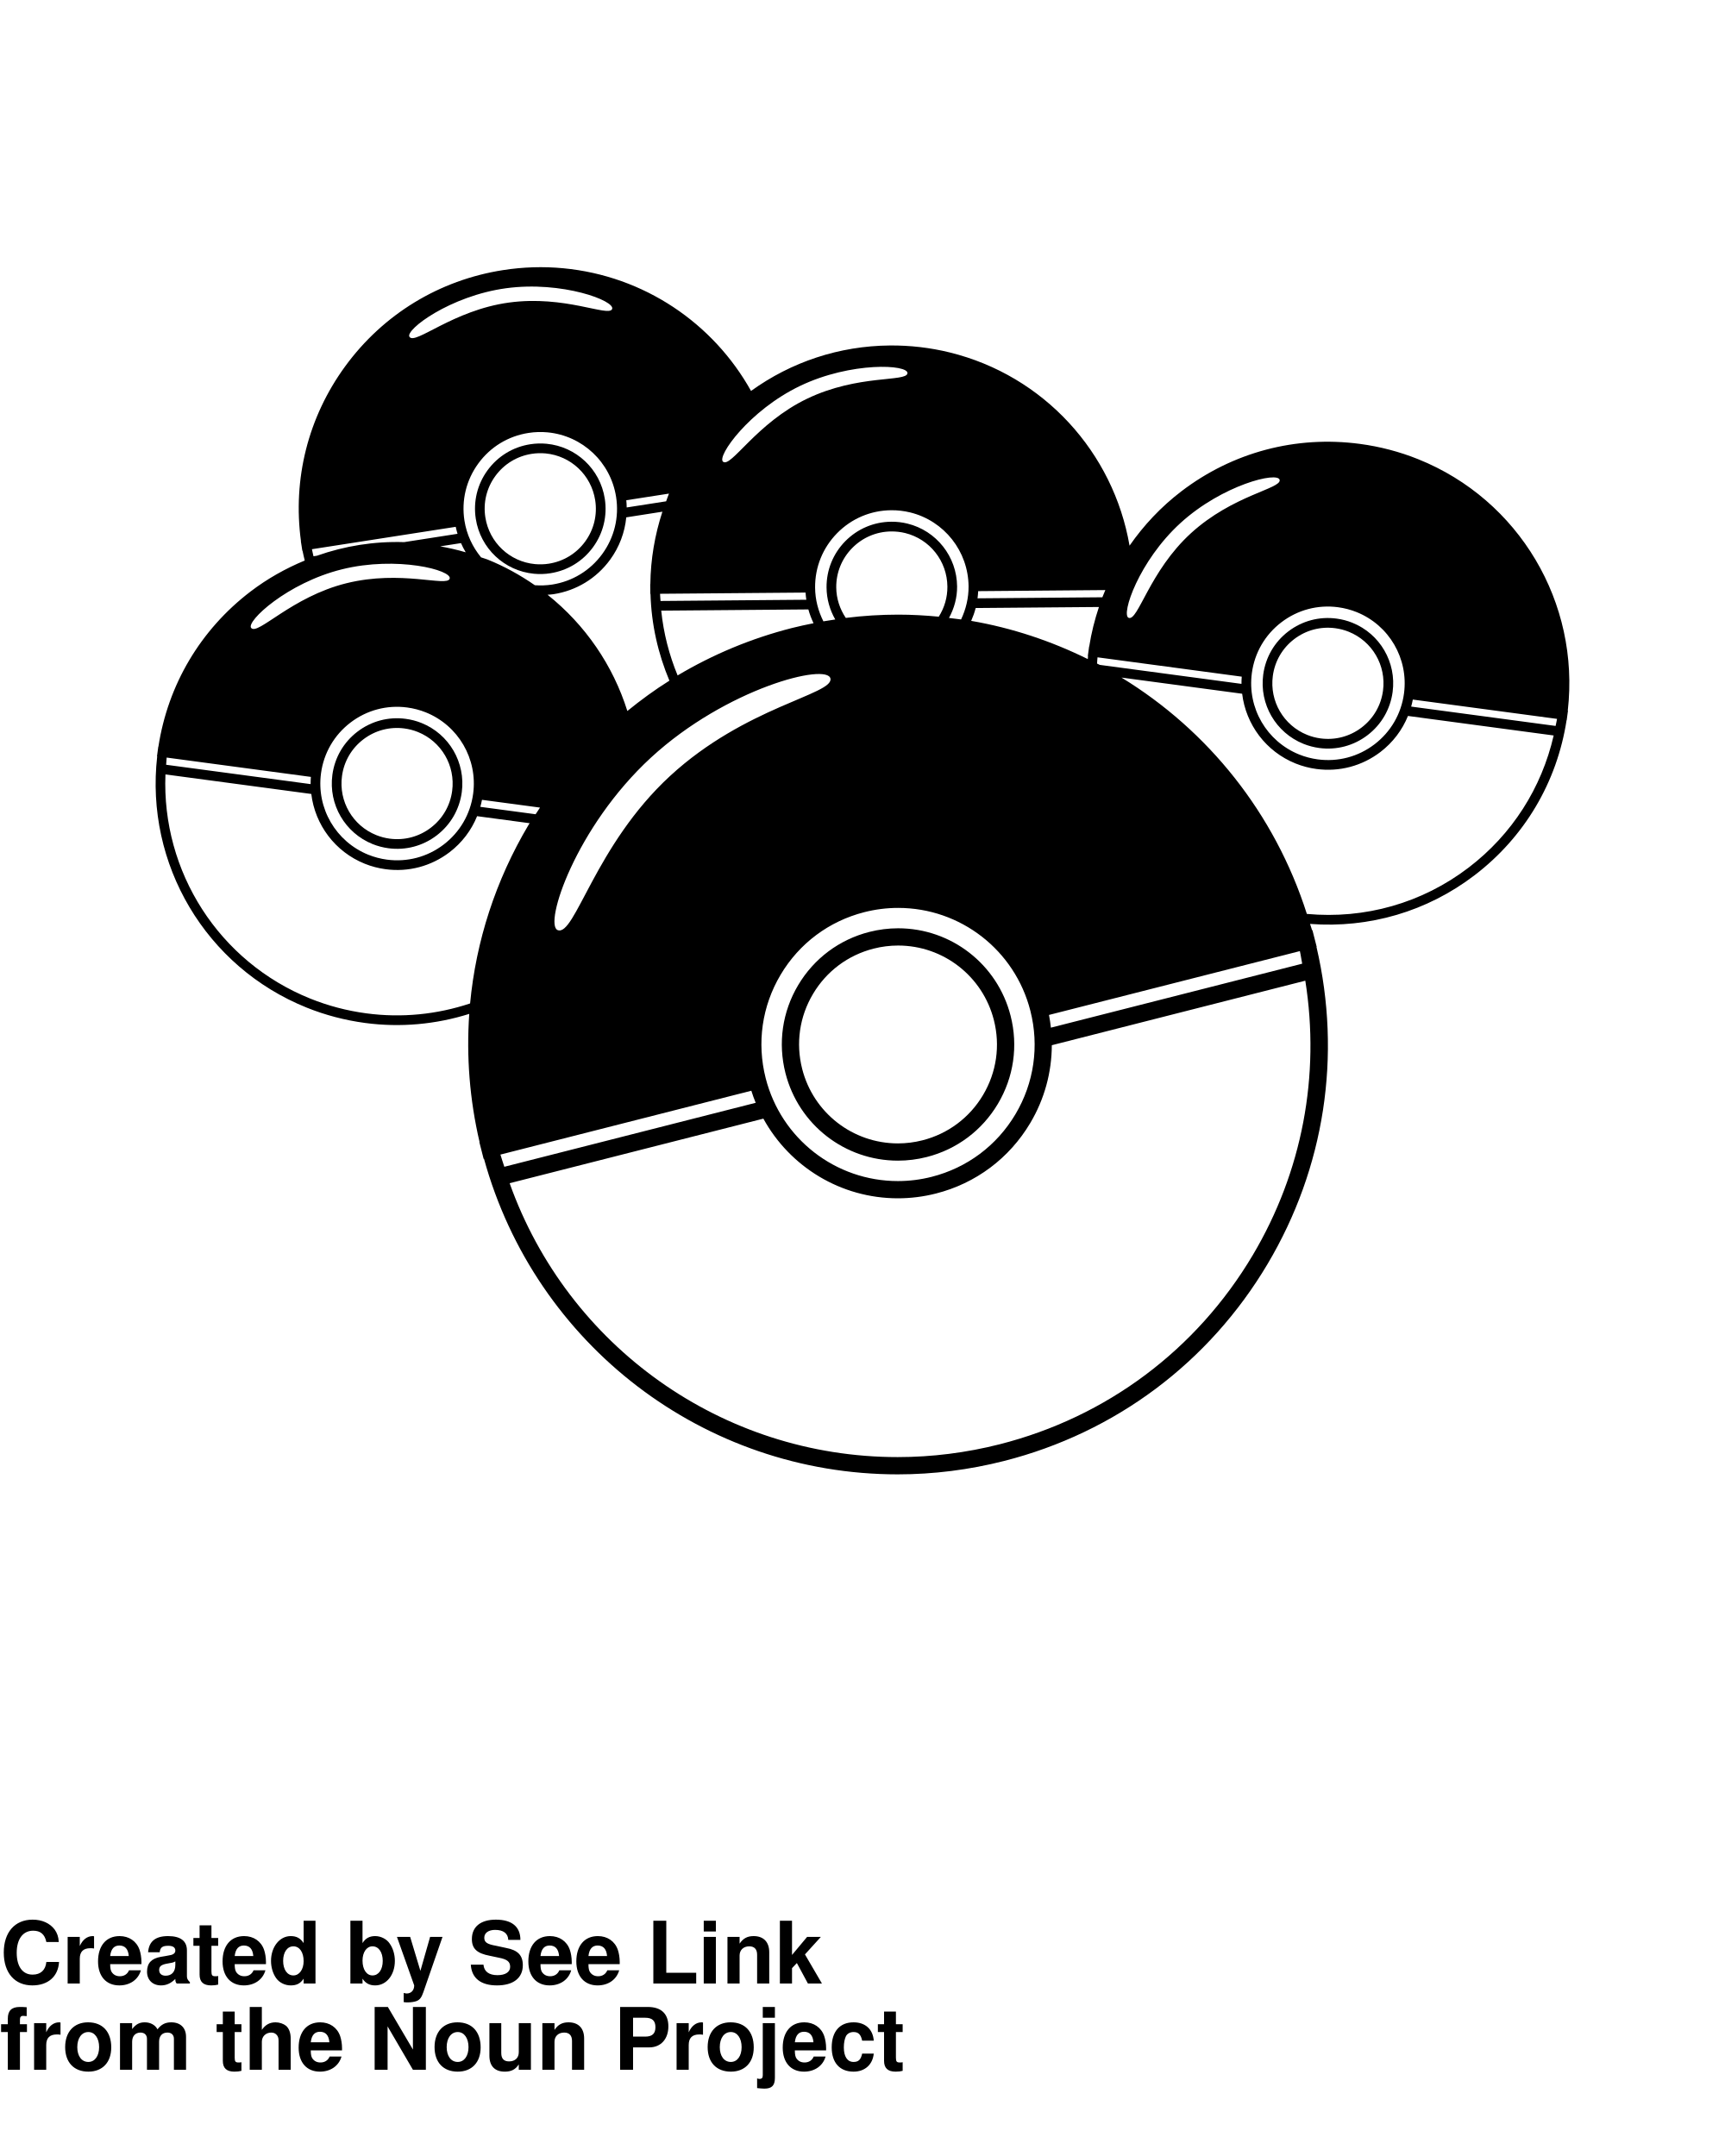
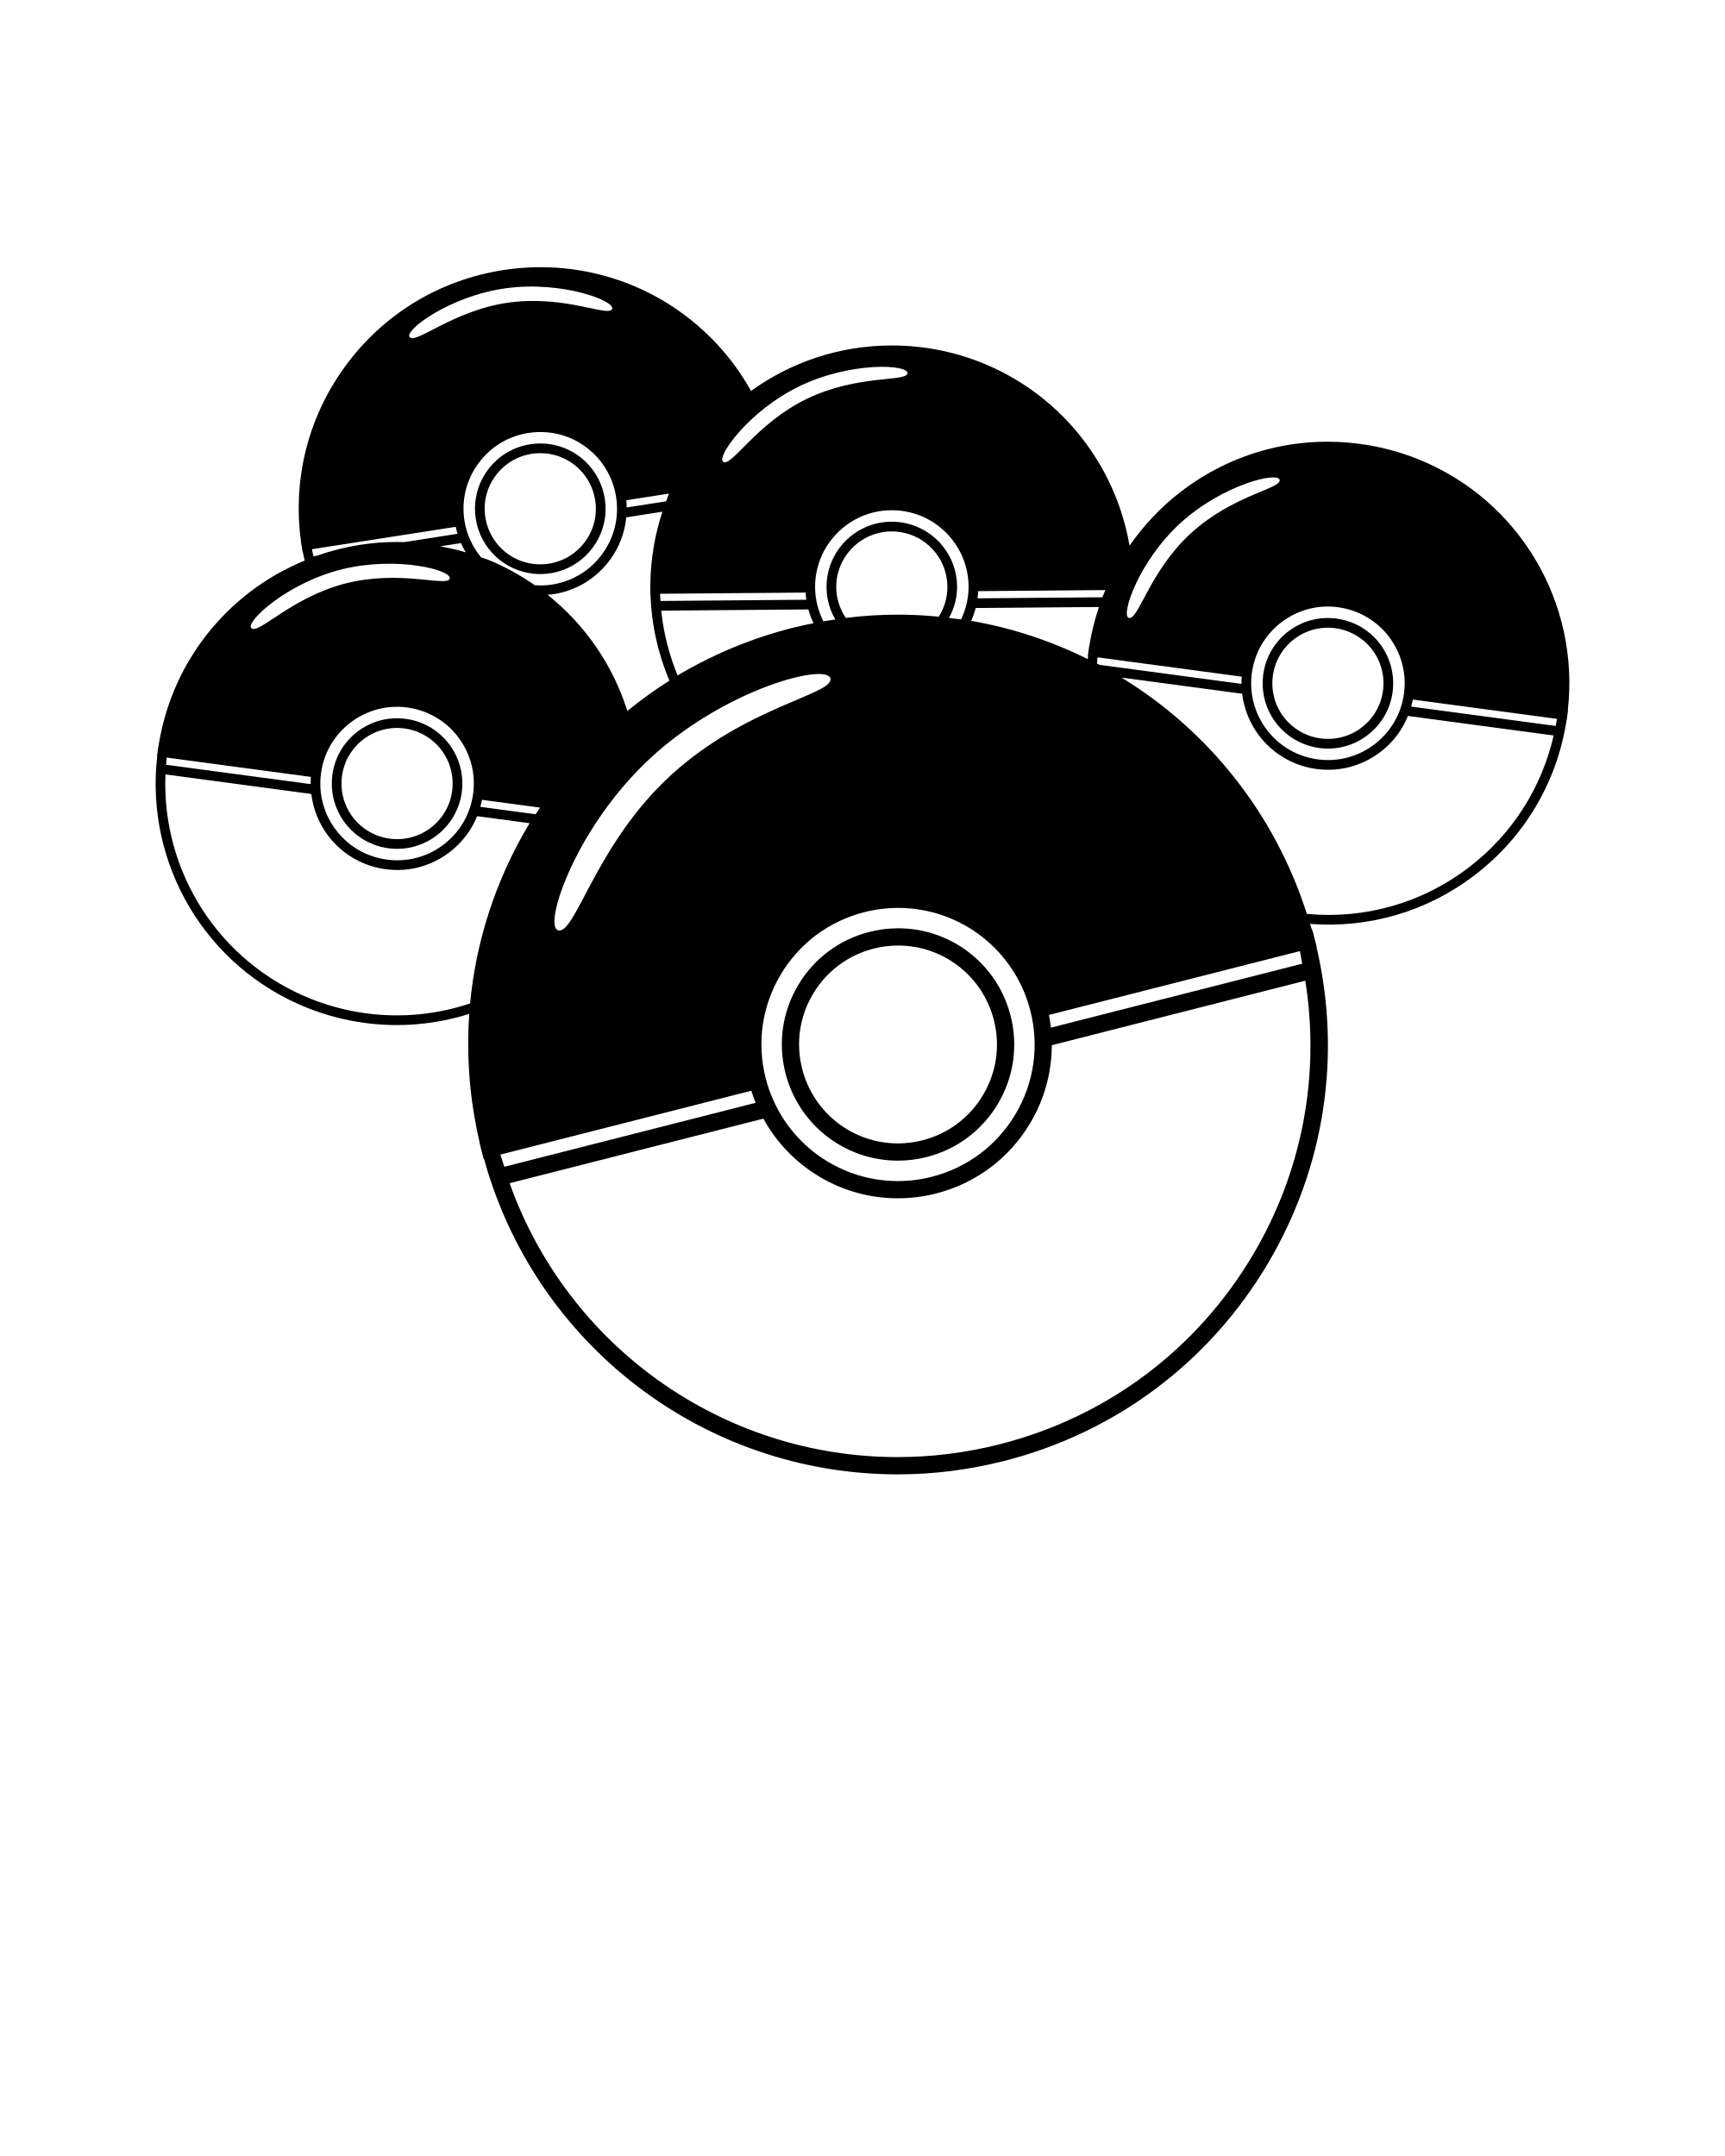
<svg xmlns="http://www.w3.org/2000/svg" version="1.1" x="0px" y="0px" viewBox="0 0 100 125" enable-background="new 0 0 100 100" xml:space="preserve">
  <path d="M52.055,67.292c0.559,0,1.12-0.071,1.667-0.21c1.743-0.443,3.209-1.54,4.128-3.086s1.18-3.358,0.736-5.102  c-0.76-2.987-3.442-5.074-6.521-5.074c-0.559,0-1.12,0.071-1.667,0.21c-1.743,0.443-3.209,1.54-4.128,3.086s-1.18,3.358-0.736,5.102  C46.294,65.206,48.976,67.292,52.055,67.292z M47.13,57.627c0.782-1.317,2.03-2.25,3.515-2.628c0.466-0.119,0.943-0.179,1.419-0.179  c2.622,0,4.905,1.777,5.552,4.321c0.378,1.484,0.155,3.027-0.627,4.344c-0.782,1.317-2.03,2.25-3.515,2.628  c-0.466,0.119-0.943,0.179-1.419,0.179c-2.622,0-4.905-1.777-5.552-4.321C46.125,60.487,46.347,58.944,47.13,57.627z" />
  <path d="M19.268,44.926c-0.23,1.717,0.73,3.367,2.335,4.013c0.292,0.117,0.599,0.198,0.913,0.24c1.002,0.134,1.996-0.13,2.8-0.744  c0.803-0.613,1.319-1.503,1.454-2.505c0.23-1.717-0.73-3.368-2.335-4.013c-0.292-0.118-0.599-0.198-0.914-0.24  c-1.001-0.135-1.996,0.13-2.799,0.743C19.918,43.034,19.402,43.924,19.268,44.926z M21.063,42.867  c0.684-0.522,1.531-0.747,2.384-0.632c0.268,0.036,0.529,0.104,0.777,0.204c1.367,0.55,2.185,1.955,1.988,3.418  c-0.114,0.853-0.554,1.611-1.238,2.133s-1.531,0.747-2.384,0.633c-0.268-0.036-0.529-0.105-0.777-0.205  c-1.367-0.55-2.185-1.955-1.988-3.418C19.938,44.147,20.378,43.389,21.063,42.867z" />
  <path d="M75.565,43.127c0.292,0.117,0.599,0.198,0.913,0.24c1.002,0.134,1.996-0.13,2.8-0.744c0.803-0.613,1.319-1.503,1.454-2.505  c0.23-1.717-0.73-3.368-2.335-4.013c-0.292-0.118-0.599-0.198-0.914-0.24c-1.001-0.135-1.996,0.13-2.799,0.743  c-0.803,0.613-1.319,1.503-1.454,2.506C73,40.831,73.96,42.481,75.565,43.127z M73.787,39.188c0.114-0.853,0.554-1.611,1.238-2.133  s1.531-0.747,2.384-0.632c0.268,0.036,0.529,0.104,0.777,0.204c1.367,0.55,2.185,1.955,1.988,3.418  c-0.114,0.853-0.554,1.611-1.238,2.133s-1.531,0.747-2.384,0.633c-0.268-0.036-0.529-0.105-0.777-0.205  C74.408,42.056,73.591,40.651,73.787,39.188z" />
  <path d="M30.959,33.265c0.313,0.03,0.63,0.021,0.944-0.029c0.999-0.156,1.877-0.691,2.474-1.508  c0.596-0.815,0.838-1.816,0.683-2.815c-0.266-1.712-1.656-3.022-3.378-3.185c-0.313-0.03-0.63-0.02-0.944,0.029  c-0.999,0.155-1.876,0.691-2.473,1.507c-0.596,0.816-0.838,1.816-0.683,2.815C27.847,31.791,29.237,33.101,30.959,33.265z   M28.717,27.596c0.508-0.695,1.256-1.151,2.107-1.283c0.267-0.042,0.537-0.05,0.803-0.025c1.467,0.139,2.65,1.255,2.877,2.713  c0.133,0.85-0.074,1.702-0.582,2.397c-0.507,0.694-1.255,1.15-2.106,1.283c-0.267,0.042-0.538,0.049-0.804,0.024  c-1.466-0.139-2.649-1.254-2.876-2.713C28.003,29.142,28.209,28.291,28.717,27.596z" />
  <path d="M82.218,26.625c-1.078-0.434-2.215-0.733-3.377-0.888c-3.708-0.497-7.387,0.479-10.359,2.75  c-1.178,0.9-2.179,1.967-3.001,3.15c-0.934-5.41-4.963-9.861-10.428-11.204c-1.128-0.278-2.296-0.413-3.469-0.403  c-2.933,0.024-5.714,0.955-8.046,2.636c-2.191-3.932-6.202-6.669-10.884-7.113c-1.157-0.11-2.332-0.074-3.49,0.107  c-3.696,0.576-6.947,2.557-9.153,5.578c-2.15,2.945-3.053,6.534-2.564,10.138l-0.007,0l0.044,0.277l0.042,0.278l0.012-0.002  c0.034,0.193,0.086,0.379,0.128,0.569c-1.108,0.46-2.169,1.053-3.147,1.801c-2.898,2.213-4.783,5.398-5.336,8.992L9.176,43.29  l-0.037,0.279l-0.038,0.279l0.012,0.001c-0.712,6.252,2.815,12.217,8.668,14.571c1.078,0.434,2.215,0.732,3.377,0.888  c2.064,0.277,4.115,0.081,6.045-0.525c-0.172,2.464,0.021,4.964,0.598,7.433l-0.012,0.003l0.124,0.485l0.123,0.484l0.021-0.005  c2.978,10.794,12.76,18.297,23.984,18.297c2.068,0,4.143-0.261,6.166-0.776c6.45-1.642,11.875-5.697,15.274-11.418  c3.314-5.578,4.31-12.087,2.837-18.387l0.012-0.003l-0.124-0.485l-0.123-0.484l-0.021,0.005c-0.034-0.124-0.081-0.242-0.117-0.365  c3.425,0.259,6.783-0.718,9.535-2.82c2.898-2.213,4.783-5.398,5.336-8.992l0.007,0.001l0.037-0.279l0.038-0.278l-0.012-0.002  C91.598,34.943,88.071,28.979,82.218,26.625z M77.572,35.206c0.37,0.05,0.731,0.145,1.073,0.282c1.887,0.759,3.017,2.7,2.746,4.719  c-0.158,1.178-0.765,2.224-1.709,2.946c-0.945,0.721-2.113,1.031-3.292,0.874c-0.37-0.05-0.731-0.145-1.073-0.282  c-1.887-0.759-3.017-2.7-2.746-4.719c0.158-1.178,0.765-2.224,1.709-2.945C75.225,35.358,76.394,35.048,77.572,35.206z   M68.435,30.323c2.418-2.207,5.666-3.013,5.749-2.493c0.082,0.508-2.721,0.875-5.14,3.081c-2.418,2.206-3.07,5.132-3.619,4.908  C64.979,35.637,66.016,32.529,68.435,30.323z M63.598,38.472c0.008-0.121,0.012-0.241,0.026-0.362l8.361,1.121  c-0.011,0.14-0.016,0.279-0.015,0.418l-8.215-1.101C63.704,38.521,63.649,38.499,63.598,38.472z M75.355,55.143  c0.057,0.243,0.085,0.487,0.134,0.73l-14.567,3.708c-0.028-0.246-0.063-0.492-0.111-0.737L75.355,55.143z M56.706,34.273  l7.371-0.062c-0.058,0.139-0.119,0.277-0.172,0.418l-7.236,0.06C56.686,34.552,56.699,34.413,56.706,34.273z M56.56,35.252  l7.146-0.06c-0.245,0.74-0.44,1.501-0.562,2.287l-0.007-0.001l-0.037,0.279l-0.038,0.279l0.012,0.001  c-0.007,0.059-0.007,0.117-0.013,0.175c-2.113-1.043-4.38-1.806-6.76-2.215C56.406,35.755,56.496,35.508,56.56,35.252z   M48.143,39.349c0.153,0.92-4.928,1.612-9.295,5.637c-4.367,4.024-5.523,9.339-6.521,8.938c-0.811-0.326,1.042-5.975,5.409-9.999  C42.104,39.9,47.986,38.408,48.143,39.349z M39.282,39.16c-0.487-1.183-0.816-2.443-0.95-3.756l8.53-0.071  c0.075,0.278,0.18,0.542,0.299,0.8c-0.417,0.084-0.834,0.172-1.249,0.277C43.547,37.012,41.323,37.945,39.282,39.16z M45.253,56.513  c1.08-1.818,2.804-3.106,4.853-3.628c0.643-0.164,1.302-0.247,1.959-0.247c3.62,0,6.772,2.453,7.667,5.966  c0.521,2.049,0.214,4.179-0.866,5.997c-1.08,1.818-2.804,3.106-4.853,3.628c-0.643,0.164-1.302,0.247-1.959,0.247  c-3.62,0-6.772-2.453-7.667-5.966C43.866,60.46,44.173,58.331,45.253,56.513z M48.478,34.06c-0.008-0.86,0.321-1.673,0.924-2.286  c0.604-0.614,1.41-0.956,2.271-0.962c0.27-0.002,0.539,0.029,0.798,0.092c1.431,0.352,2.438,1.627,2.45,3.104  c0.006,0.628-0.172,1.228-0.5,1.746c-0.773-0.073-1.554-0.119-2.343-0.119c-1.017,0-2.034,0.064-3.047,0.19  C48.689,35.313,48.483,34.709,48.478,34.06z M56.149,33.996c0.005,0.677-0.154,1.324-0.434,1.919  c-0.232-0.034-0.467-0.06-0.701-0.088c0.302-0.556,0.476-1.175,0.47-1.826c-0.014-1.732-1.197-3.231-2.878-3.644  c-0.305-0.075-0.621-0.112-0.938-0.109c-1.01,0.008-1.957,0.41-2.667,1.13c-0.708,0.721-1.094,1.675-1.085,2.686  c0.005,0.669,0.189,1.301,0.505,1.852c-0.23,0.034-0.459,0.068-0.688,0.108c-0.298-0.594-0.476-1.256-0.481-1.955  c-0.01-1.188,0.444-2.309,1.277-3.157c0.833-0.848,1.947-1.32,3.135-1.33c0.373-0.003,0.744,0.04,1.103,0.128  C54.74,30.197,56.132,31.959,56.149,33.996z M46.382,22.374c2.952-1.415,6.293-1.25,6.224-0.729c-0.068,0.51-2.858,0.052-5.81,1.467  c-2.952,1.415-4.42,4.028-4.881,3.656C41.54,26.466,43.429,23.789,46.382,22.374z M46.699,34.356  c0.009,0.141,0.024,0.279,0.044,0.416l-8.451,0.071c-0.008-0.139-0.025-0.277-0.029-0.417L46.699,34.356z M38.781,28.618  c-0.061,0.147-0.108,0.299-0.165,0.447l-2.286,0.356c-0.002-0.139-0.009-0.278-0.023-0.418L38.781,28.618z M38.4,29.667  c-0.438,1.342-0.683,2.753-0.699,4.202l-0.007,0l0.003,0.281l0.001,0.282l0.012,0c0.05,1.771,0.439,3.467,1.096,5.031  c-0.851,0.533-1.659,1.126-2.438,1.759c-0.83-2.645-2.438-4.996-4.626-6.74c0.117-0.01,0.234-0.015,0.35-0.033  c1.322-0.206,2.485-0.915,3.275-1.996c0.535-0.732,0.852-1.579,0.938-2.458L38.4,29.667z M34.913,32.121  c-0.701,0.959-1.733,1.588-2.908,1.771c-0.332,0.051-0.667,0.061-0.999,0.038c-0.847-0.587-1.762-1.096-2.75-1.493  c-0.12-0.048-0.247-0.077-0.368-0.122c-0.492-0.599-0.838-1.325-0.964-2.133c-0.183-1.174,0.103-2.349,0.803-3.309  c0.701-0.961,1.733-1.59,2.908-1.772c0.369-0.058,0.742-0.069,1.109-0.034c2.025,0.192,3.659,1.732,3.972,3.745  C35.899,29.986,35.614,31.16,34.913,32.121z M31.305,46.822c-0.085,0.129-0.172,0.255-0.255,0.386l-3.205-0.429  c0.037-0.134,0.07-0.27,0.096-0.407L31.305,46.822z M27.429,46.019c-0.158,1.178-0.765,2.224-1.709,2.946  c-0.945,0.721-2.113,1.031-3.292,0.874c-0.37-0.05-0.731-0.145-1.073-0.282c-1.887-0.759-3.017-2.7-2.746-4.719  c0.158-1.178,0.765-2.224,1.709-2.945c0.945-0.722,2.113-1.032,3.292-0.874c0.37,0.05,0.731,0.145,1.073,0.282  C26.57,42.06,27.699,44,27.429,46.019z M26.998,32.021c-0.485-0.144-0.979-0.255-1.479-0.345l1.205-0.188  C26.804,31.672,26.897,31.849,26.998,32.021z M29.335,16.712c3.243-0.443,6.374,0.736,6.148,1.212  c-0.221,0.464-2.737-0.825-5.98-0.382c-3.243,0.443-5.441,2.481-5.766,1.986C23.474,19.125,26.092,17.154,29.335,16.712z   M26.419,30.544c0.029,0.138,0.064,0.272,0.104,0.405l-3.092,0.482c-1.736-0.055-3.444,0.219-5.058,0.789l-0.2,0.031  c-0.028-0.137-0.065-0.271-0.09-0.409L26.419,30.544z M19.825,33.007c3.177-0.788,6.416,0.05,6.242,0.547  c-0.17,0.485-2.809-0.527-5.986,0.261c-3.177,0.787-5.145,3.049-5.521,2.591C14.255,36.034,16.647,33.794,19.825,33.007z   M9.661,43.922l8.361,1.121c-0.011,0.14-0.016,0.279-0.015,0.418l-8.376-1.122C9.643,44.2,9.646,44.061,9.661,43.922z   M27.252,58.178c-1.915,0.637-3.96,0.849-6.019,0.573c-1.116-0.149-2.208-0.437-3.242-0.853c-5.309-2.136-8.626-7.365-8.4-12.999  l8.455,1.133c0.215,1.781,1.374,3.351,3.098,4.045c0.386,0.155,0.793,0.263,1.209,0.318c1.326,0.178,2.643-0.172,3.707-0.984  c0.721-0.551,1.265-1.271,1.598-2.091l3.047,0.408c-0.021,0.035-0.046,0.065-0.066,0.1C28.729,51.042,27.594,54.564,27.252,58.178z   M29.01,66.94l14.545-3.702c0.075,0.239,0.16,0.472,0.253,0.7l-14.571,3.709C29.164,67.41,29.077,67.181,29.01,66.94z   M72.621,72.774c-3.263,5.492-8.47,9.384-14.662,10.96c-1.942,0.494-3.934,0.745-5.918,0.745c-10.18,0-19.129-6.429-22.497-15.879  l14.709-3.744c1.538,2.797,4.493,4.619,7.8,4.619c0.74,0,1.482-0.093,2.206-0.278c2.308-0.587,4.249-2.039,5.466-4.086  c0.825-1.388,1.244-2.938,1.25-4.512l14.695-3.741C76.541,62.354,75.499,67.93,72.621,72.774z M85.14,50.299  c-2.703,2.064-6.014,2.998-9.38,2.688c-1.863-5.845-5.738-10.645-10.746-13.703l6.995,0.937c0.215,1.781,1.374,3.351,3.098,4.045  c0.386,0.155,0.793,0.263,1.209,0.318c1.326,0.178,2.643-0.172,3.707-0.984c0.721-0.551,1.265-1.271,1.598-2.091l8.447,1.132  C89.369,45.688,87.656,48.377,85.14,50.299z M90.18,42.088l-8.373-1.122c0.037-0.134,0.07-0.27,0.096-0.407l8.36,1.12  C90.242,41.818,90.206,41.952,90.18,42.088z" />
-   <text x="0" y="115" fill="#000000" font-size="5px" font-weight="bold" font-family="'Helvetica Neue', Helvetica, Arial-Unicode, Arial, Sans-serif">Created by See Link</text>
-   <text x="0" y="120" fill="#000000" font-size="5px" font-weight="bold" font-family="'Helvetica Neue', Helvetica, Arial-Unicode, Arial, Sans-serif">from the Noun Project</text>
</svg>
